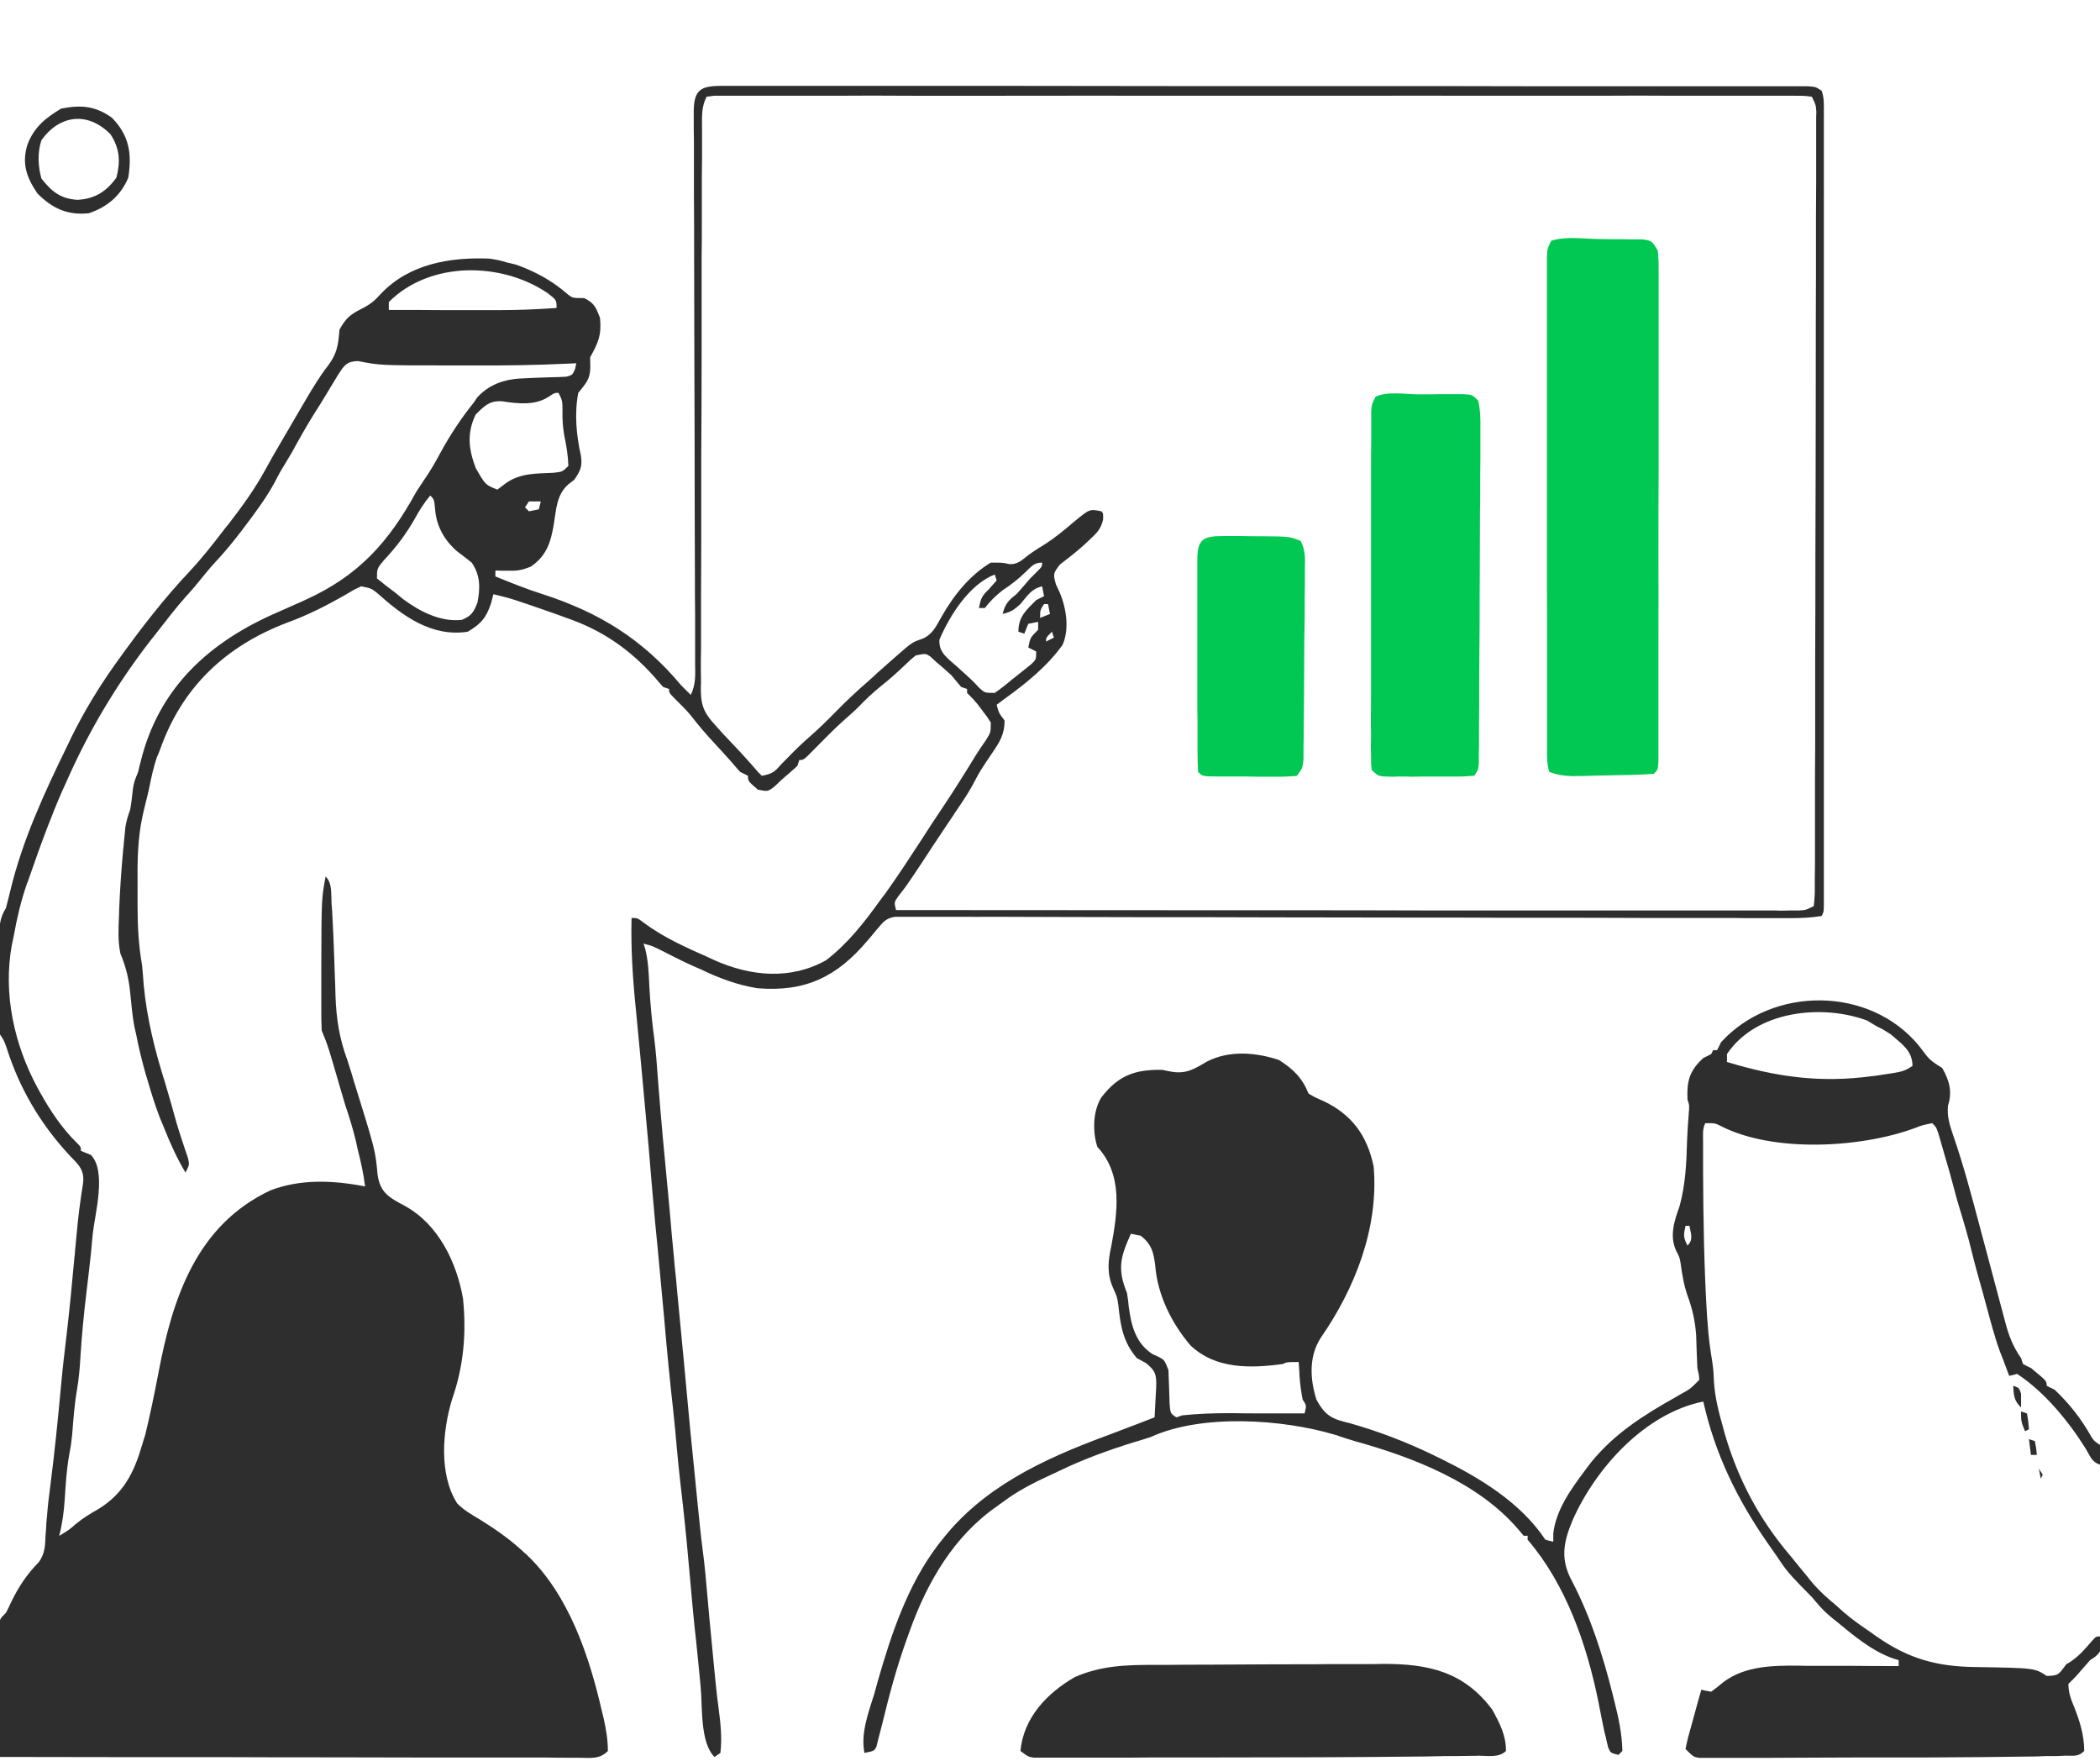
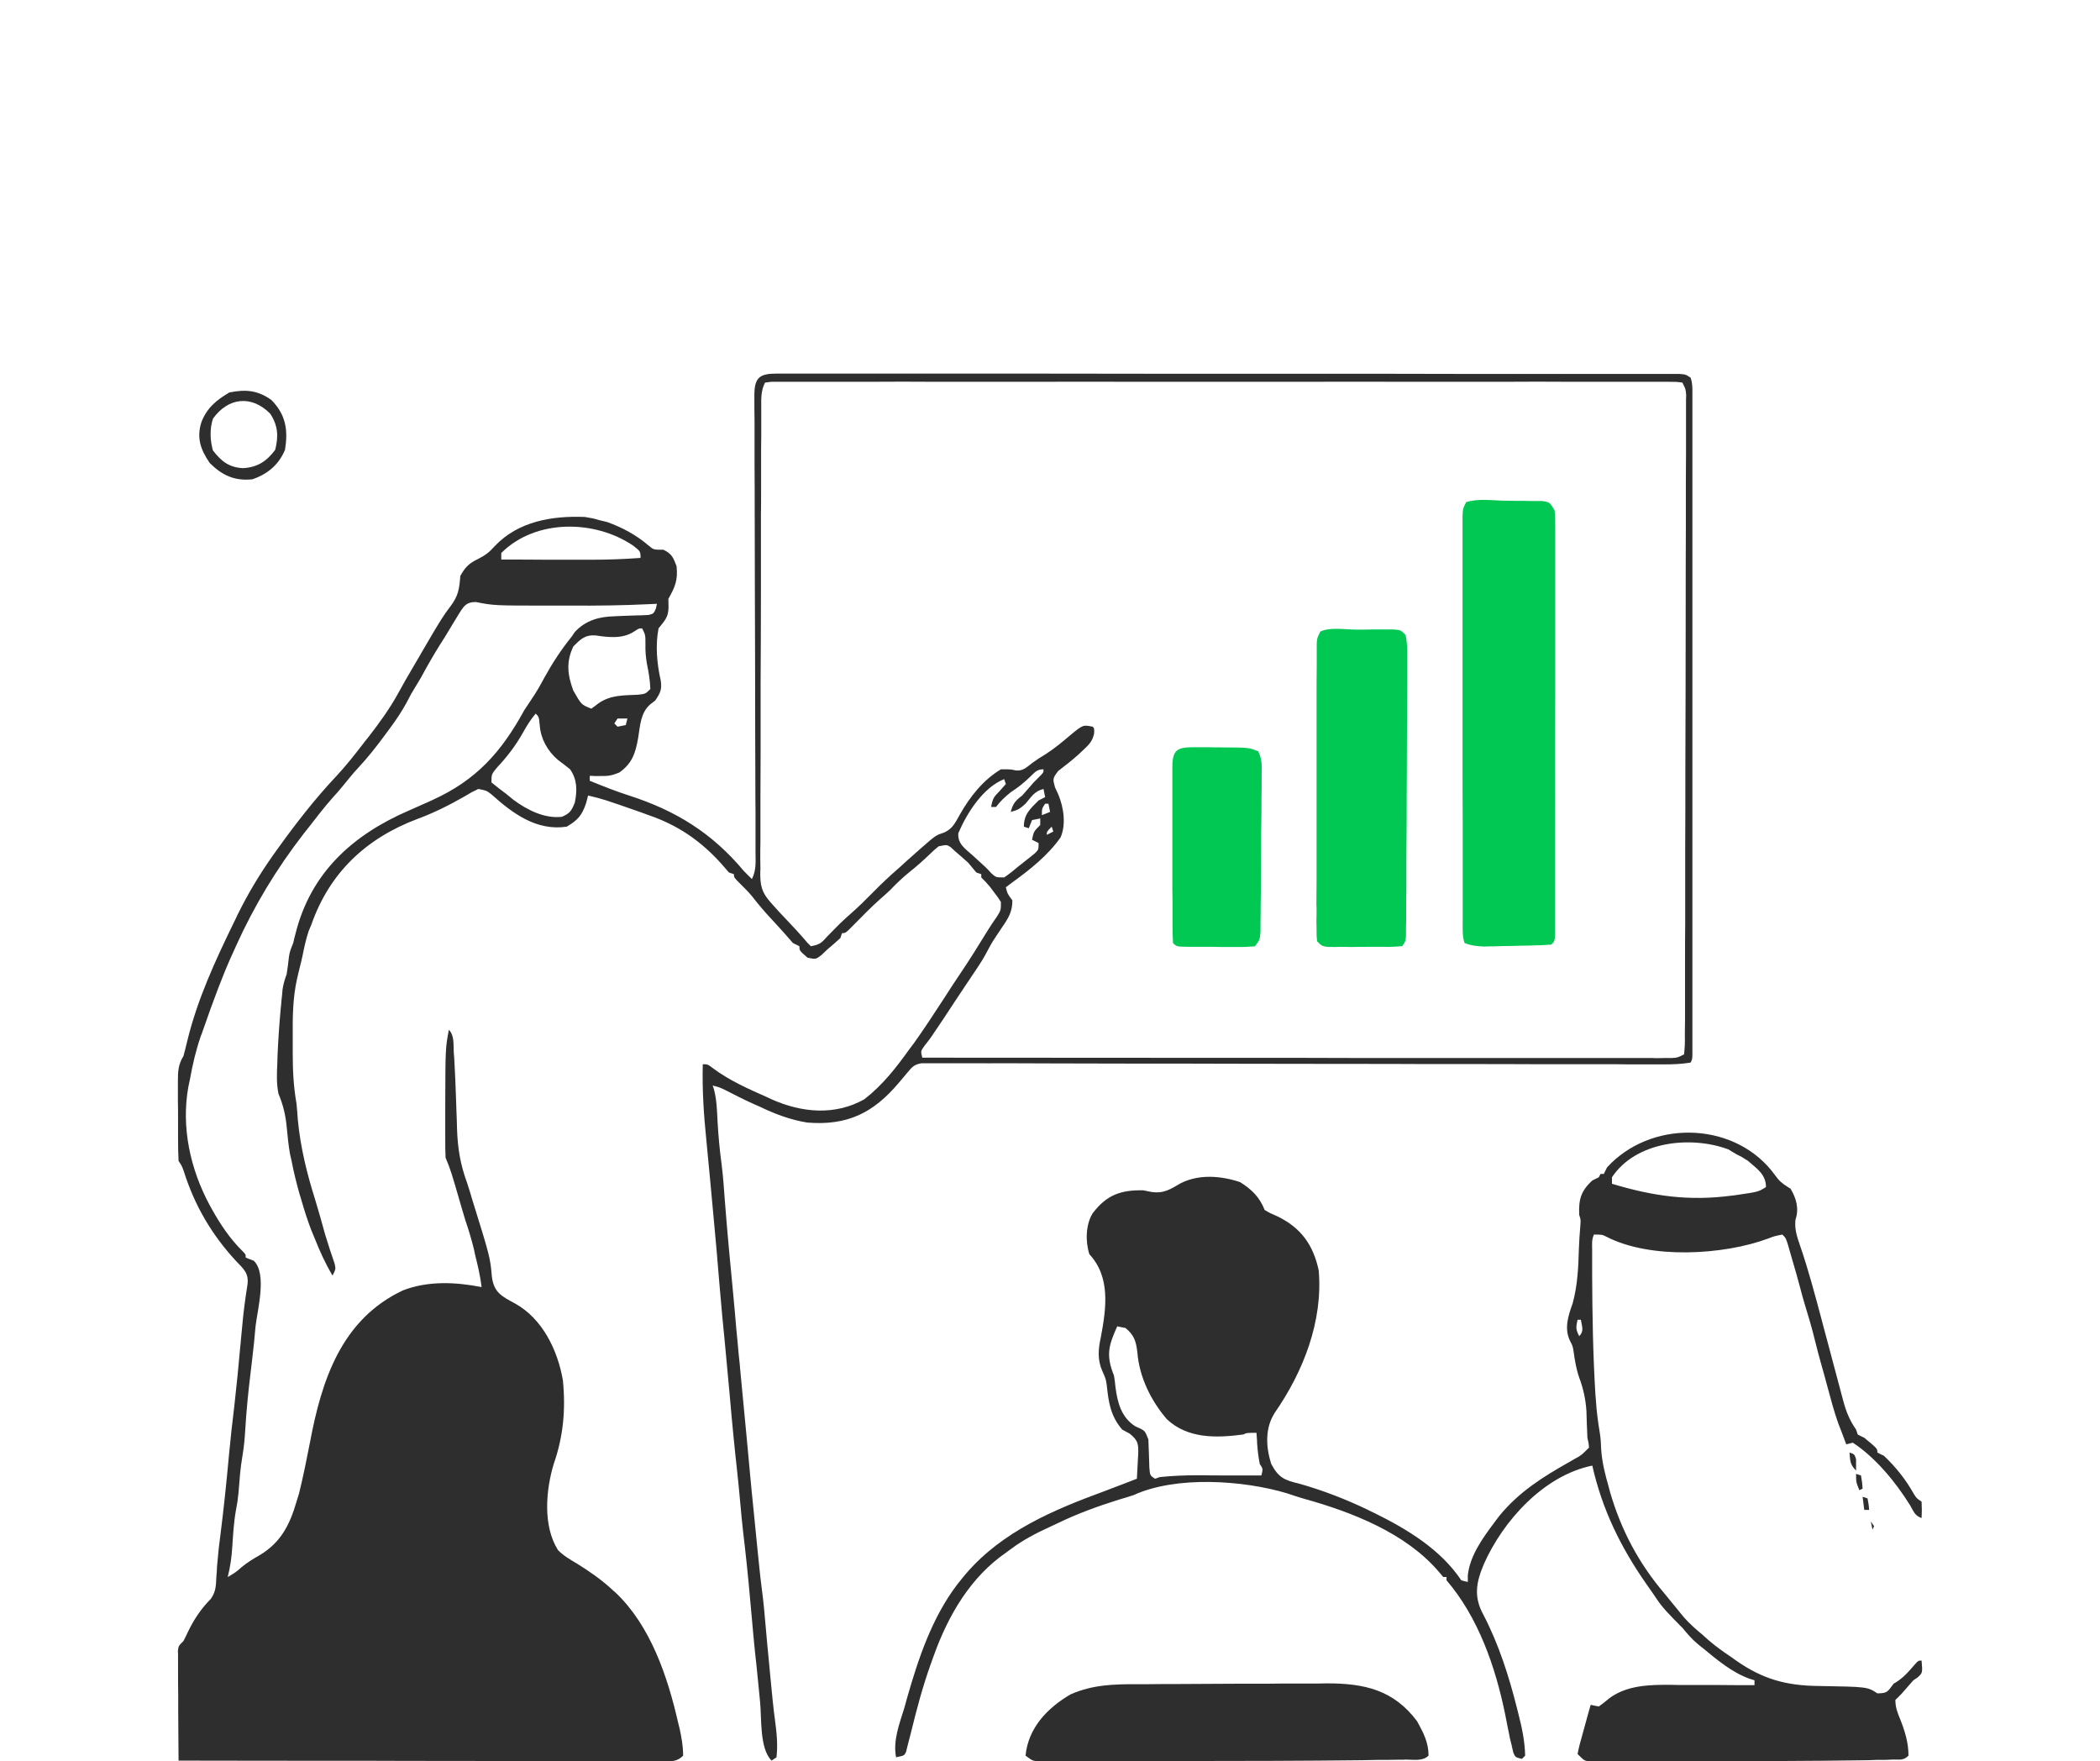
- <svg xmlns="http://www.w3.org/2000/svg" fill="none" viewBox="0 0 1064 892">
+ <svg xmlns="http://www.w3.org/2000/svg" fill="none" viewBox="-109 -184.5 1281.9 1074.7">
  <path fill="#2e2e2e" d="M365.292 43.502h147.5c28.1 0 56.2.1 84.3.1h92.1c31.1 0 62.1 0 93.2.1h133.6c4 .3 4 .3 7 2.3 1.2 3.5 1.1 6.1 1.1 9.8v403.3c-.1 2.9-.1 2.9-1.1 4.9-5.4.9-10.7 1.1-16.2 1.1h-16.1c-4.2 0-8.4 0-12.6-.1h-46.1c-16.8-.1-33.7-.1-50.5-.1h-20c-15.2-.1-30.3-.1-45.5-.1h-4.2c-22.5 0-44.9-.1-67.4-.1-23-.1-46.1-.1-69.1-.1-14.3 0-28.5-.1-42.7-.1-9.8 0-19.5-.1-29.2-.1-5.7.1-11.3 0-16.9 0h-32.9c-4.4.7-5.8 2.2-8.6 5.6-.9 1-1.7 2-2.6 3.1s-1.8 2.2-2.8 3.3c-15.5 18.4-31.5 26.2-55.8 24.2-10.1-1.6-19.7-5.2-28.8-9.6-1.3-.6-2.7-1.2-4.1-1.8-5.8-2.6-11.6-5.6-17.3-8.5-3.6-1.7-3.6-1.7-7.6-2.7.2.4.2.4.9 2.6 1.6 6.3 1.8 12.5 2.1 18.9.5 9 1.3 17.8 2.5 26.6.9 7.1 1.4 14.1 1.9 21.2 1.5 19.4 3.3 38.8 5.2 58.2.7 7.2 1.3 14.3 1.9 21.4.5 5 1 9.9 1.4 14.9.2 1.8.4 3.7.6 5.6.1.9.1.9.5 5.6 4 41.8 4 41.8 5.6 59.3.7 8.3 1.6 16.5 2.4 24.7.3 3.3.7 6.7 1 10 .2 1.6.3 3.3.5 5 .3 3.4.7 6.8 1 10.1.8 7.6 1.5 15.2 2.5 22.8 1.1 8.1 1.8 16.3 2.5 24.4.6 7.2 1.3 14.3 2 21.5.3 3.5.7 7.1 1 10.6.8 8 1.5 16 2.6 24 1 7.4 1.8 15.1.9 22.6-1 .7-2 1.3-3 2-7.4-7.4-6-25.6-7-35.6-.3-3.4-.7-6.8-1-10.3-.2-1.6-.3-3.3-.5-5-.5-5.1-1-10.1-1.6-15.2-.7-6.7-1.3-13.5-1.9-20.3-1.3-15-2.7-30-4.4-44.9-1.4-11.4-2.5-22.9-3.5-34.4-.7-7-1.4-13.9-2.2-20.9-.8-7.8-1.6-15.6-2.3-23.4-.8-9.5-1.7-19-2.6-28.6-.1-.9-.1-.9-.5-5.4-.8-9.1-1.7-18.1-2.6-27.2l-1.8-20.4c-.9-11.8-2-23.7-3.1-35.6-.1-.9-.1-.9-.5-5.5-1.4-15.3-2.8-30.5-4.3-45.8-1.6-15.6-2.6-30.9-2.2-46.5 3 0 3 0 6.3 2.5 9.9 7.4 21.4 12.5 32.7 17.5 1 .5 2 .9 3 1.4 18.4 8.2 38.6 10.1 56.6.001 11.1-8.6 19.2-19 27.4-30.4.8-1.1 1.6-2.2 2.5-3.3 6.6-9.2 12.7-18.6 18.9-28.1 3-4.7 6-9.3 9.1-13.9 6.1-9 11.9-18.3 17.6-27.6 1.7-2.8 3.5-5.4 5.4-8.1 2.5-4 2.5-4 2.5-9-1.9-3-1.9-3-4.3-6.1-.8-1.1-1.6-2.1-2.4-3.2-2.3-2.7-2.3-2.7-5.3-5.7v-2c-1-.3-2-.7-3-1-1.7-2-3.3-4-5-6-2.6-2.4-5.3-4.7-8-7-.9-.8-1.8-1.7-2.7-2.5-2.3-1.5-2.3-1.5-7.3-.5-2.7 2.2-2.7 2.2-5.6 5-3.9 3.7-7.9 7.3-12.1 10.6-4.3 3.5-8.1 7.1-11.9 11.1-2 1.9-4 3.7-6.1 5.5-5.4 4.8-10.4 9.9-15.5 15.1-5.6 5.7-5.6 5.7-7.8 5.7-.3 1-.7 2-1 3-2.6 2.4-5.3 4.7-8 7-1.2 1.2-2.4 2.3-3.7 3.5-3.3 2.5-3.3 2.5-8.3 1.5-5-4.3-5-4.3-5-7-1.3-.7-2.6-1.3-4-2-1.6-1.8-3.2-3.6-4.8-5.5-2.6-3-5.4-5.9-8.1-8.9-4.3-4.6-8.3-9.3-12.1-14.2-2.2-2.7-4.6-5-7-7.4-4-4-4-4-4-6-1-.3-2-.7-3-1-1.6-1.8-3.1-3.6-4.7-5.4-12.6-14-26.5-23.5-44.3-29.6-1.6-.6-3.3-1.2-4.9-1.8-22.9-8-22.9-8-32.1-10.2-.4 1.5-.8 3.1-1.2 4.6-2.5 7.5-5.1 10.4-11.8 14.4-18.4 2.8-33-8-46-19.7-3-2.3-3-2.3-8-3.3-4 1.9-4 1.9-8.5 4.6-9.3 5.3-18.6 10-28.7 13.7-31.5 11.9-53.7 32.9-64.8 64.7-.5 1.3-1 2.5-1.6 3.8-1.6 4.9-2.7 9.8-3.7 14.9-.5 2.4-1.1 4.8-1.7 7.2-.3 1.3-.7 2.7-1 4.1-.1.5-.1.5-.7 3-2.6 11.8-2.7 23.4-2.6 35.3v10.3c0 10.4.5 20.2 2.3 30.4.3 3.3.6 6.5.8 9.8 1.6 16.9 5.6 33.1 10.7 49.2q3.15 10.5 6 21c1.8 6 3.8 11.9 5.8 17.8.7 3.2.7 3.2-1.3 7.2-4.4-7.4-7.8-14.9-11-23-.7-1.6-1.3-3.2-2-4.8-2.3-6-4.2-12-6-18.2-.3-1.2-.7-2.4-1.1-3.6-1.9-6.8-3.6-13.5-4.9-20.4-.3-1.4-.7-2.9-1-4.4-.9-5.2-1.4-10.3-1.9-15.5-.7-7.8-2.1-13.9-5.1-21.1-1.3-6.3-1-12.5-.7-18.9 0-.6 0-.6.1-3.8.4-9.9 1.1-19.8 2-29.7.2-1.4.3-2.8.4-4.2.1-1.2.3-2.5.4-3.8.1-1.2.2-2.3.3-3.4.5-3.3 1.4-6.1 2.5-9.2.6-3.5 1-7.1 1.4-10.7.6-3.3.6-3.3 2.6-8.3.4-1.8.8-3.5 1.3-5.3 9.3-37.7 35.1-60.8 69.7-75.7 3-1.3 6-2.7 9-4 1.7-.7 3.4-1.5 5.1-2.3 26.6-12.1 41.9-29.1 55.9-54.7 1.3-2 2.6-3.9 3.9-5.9 3.2-4.6 5.9-9.3 8.5-14.2 4.9-8.9 10.3-17.1 16.6-24.9.3-.5.3-.5 1.9-2.8 6.7-7.2 15-9.4 24.5-9.6 1.4-.1 2.7-.1 4.1-.2l8.7-.3c1.3 0 2.7-.1 4.1-.1 1.2-.1 2.5-.1 3.7-.2 3-.8 3-.8 4.4-3.9.2-.9.4-1.9.6-2.9-1.4.1-2.9.1-4.3.2-16.2.8-32.4 1-48.6.9h-12.4c-34 0-34 0-45.3-2.2-5.5.1-6.9 2-9.8 6.5-.3.4-.3.4-1.6 2.6-.9 1.5-1.8 3-2.8 4.6-.5.8-1 1.6-1.5 2.5-2.1 3.6-4.4 7.2-6.7 10.8-3.9 6.3-7.5 12.6-11 19.1-2 3.3-4 6.7-6 10-1 1.8-2 3.7-2.9 5.5-3 5.5-6.4 10.5-10.1 15.5-.9 1.3-1.8 2.5-2.8 3.8-5.3 7.2-10.7 14.1-16.8 20.6-3.3 3.5-6.2 7.3-9.3 11-1.9 2.4-3.9 4.6-6 6.9-5.3 6-10.2 12.4-15.1 18.7-.9 1.1-1.8 2.3-2.7 3.4-16.5 21.3-30.2 44-41.3 68.6l-1.2 2.7c-3 6.4-5.7 12.9-8.2 19.4l-1.2 3c-3.3 8.6-6.4 17.2-9.4 25.9-.4 1.3-.9 2.5-1.4 3.8-3 8.7-5 17.2-6.6 26.2-.2.8-.2.8-1 4.7-4.5 24.8 1.2 50.4 13 72.3l1.5 2.7c5 9 10.9 17.8 18.3 25.1 2.2 2.2 2.2 2.2 2.2 4.2 1.7.7 3.3 1.3 5 2 8.1 8.1 2.2 29.5 1 40-.3 3.2-.6 6.5-.9 9.7-.7 6.4-1.4 12.8-2.2 19.2-1.4 11.4-2.5 22.8-3.2 34.4-.3 5.3-.8 10.5-1.7 15.8-1.3 7.5-1.8 14.9-2.4 22.4-.6 5.5-.6 5.5-1.6 10.9-1.3 7.3-1.7 14.6-2.2 22.1-.4 6.3-1.2 12.3-2.8 18.5 5-3 5-3 8.3-5.9 3.7-3.1 7.4-5.3 11.6-7.7 12.7-7.8 18-18.4 22.1-32.4.5-1.7 1-3.4 1.6-5.2 2.5-10.2 4.6-20.6 6.6-30.9 7.2-38.4 19.3-75.2 56.8-92.9 15.4-5.9 32-5.1 48-2-.8-6.6-2.3-13-3.9-19.4-.2-1.1-.5-2.1-.7-3.3-1.5-6.2-3.3-12.2-5.4-18.3l-2.4-8.1c-6.3-21.8-6.3-21.8-9.6-29.9-.2-3.7-.2-7.4-.2-11.2v-20.8c.1-34.8.1-34.8 2.2-46 3.5 3.5 2.7 9 3 13.7.1 1.3.2 2.5.3 3.8.5 8.4.8 16.7 1.1 25.1.1 2 .1 4.1.2 6.1.2 4 .3 8 .4 12 .4 11.6 2 21.4 6 32.3l2.1 6.6c.3 1 .6 2 .9 3.1 11.2 36 11.2 36 12.3 48.2 1.3 9.4 5.9 11.7 13.9 16 16.9 9.3 26.2 28.5 29.4 46.9 1.8 17.8.3 34.4-5.6 51.2-4.8 16-6.7 37.7 2.6 52.5 3.4 3.5 7.3 5.7 11.5 8.2 7.4 4.6 14.4 9.4 20.9 15.3.9.8 1.8 1.7 2.8 2.5 21.4 20.3 31.8 51.4 38.2 79.5l.9 3.6c1.2 5.7 2.1 10.5 2.1 16.4-4.4 4.4-9 3.4-14.9 3.4h-3.8c-4.2 0-8.4 0-12.6-.1h-59.2c-16.2 0-32.4-.1-48.5-.1-18.5 0-36.9 0-55.3-.1-37.9 0-75.8 0-113.7-.1-.1-9.9-.1-19.8-.2-29.7v-10.2c-.1-4.8-.1-9.7-.1-14.5v-8.8c0-1.3 0-2.5-.1-3.8.4-3 .4-3 3.4-6 1-1.8 1.8-3.6 2.7-5.5 3.6-7.5 8.1-14.3 14-20.2 3.2-4.6 3.1-8.1 3.4-13.7.2-2 .3-4.1.4-6.2.1-1 .2-2.1.3-3.2.4-5.2 1-10.3 1.7-15.5 2.1-16.4 3.8-32.9 5.3-49.4.9-9.8 2-19.5 3.2-29.3 1.4-12.3 2.6-24.6 3.7-36.9.2-1.4.3-2.8.4-4.3.3-2.7.5-5.5.8-8.3.7-8.2 1.8-16.3 3.1-24.5 1.1-7.3-2-9.8-7-15-14.8-16-25.3-34-31.8-54.7-1.2-3.3-1.2-3.3-3.2-6.3-.2-4.3-.3-8.5-.3-12.8v-11.9c0-4.1 0-8.2-.1-12.3v-11.6c0-5.9.2-10.3 3.4-15.4.8-3 1.6-6.1 2.3-9.1 6.2-25.6 17.2-49.3 28.7-72.9.7-1.5 1.5-3 2.2-4.6 6.4-12.9 13.5-24.7 21.8-36.4.7-.9 1.3-1.9 2-2.8 11.2-15.6 23-30.9 36.2-44.9 6-6.4 11.4-13.3 16.8-20.3.4-.6.4-.6 2.7-3.4 6.9-8.9 13.3-17.7 18.7-27.6 2.7-5 5.6-10 8.5-14.9.6-1 1.2-2 1.8-3.1 1.2-2 2.4-4 3.5-6l7.2-12.3c3.3-5.5 6.6-11.1 10.6-16.2 4.8-6.3 5.4-10.7 6-18.5 3-5.4 5.2-7.6 10.7-10.3 4.9-2.5 6.9-4.1 10.4-8 14.4-15.1 35-18.5 54.9-17.7 4.9.8 4.9.8 9 2 1.5.3 3 .7 4.6 1.1 9.3 3.3 18 8 25.5 14.5 2.9 2.4 2.9 2.4 8.9 2.4 5.2 2.6 5.9 4.6 8 10 .9 8.6-.9 12.7-5 20 0 .8 0 .8.1 5.1-.1 6.2-2.3 8.1-6.1 12.9-2 10.3-1 21.5 1.3 31.6.9 5.6-.2 7.8-3.3 12.4-.5.4-.5.4-3.1 2.4-5.9 5.2-6.1 12.8-7.3 20.2-1.6 9.3-3.6 15.8-11.6 21.4-4.7 1.9-6.9 2.2-11.8 2.1h-3.5c-.9-.1-1.8-.1-2.7-.1v3c7.9 3.2 15.8 6.4 24 9 28.5 9.2 50.6 22.8 70 46 1.7 1.7 3.3 3.4 5 5 2.6-5.3 2.3-10.1 2.2-15.8v-25c-.1-6.3-.1-12.7-.1-19.1 0-10-.1-20.1-.1-30.1 0-28.6-.1-57.2-.2-85.7 0-15.8-.1-31.6-.1-47.4 0-10 0-20-.1-30v-27.3c-.1-3.9-.1-7.8-.1-11.8v-3.5c.1-10.7 3.5-12.8 13.8-12.8m-7.3 5.5c-2.7 5.3-2.3 10.2-2.3 16v16.4c0 3-.1 6-.1 9v24.5c0 5.1 0 10.2-.1 15.3v47.8c0 18.5-.1 36.9-.2 55.3v42.7c0 8.5-.1 17-.1 25.5v24c0 2.9 0 5.9-.1 8.8 0 4 0 8 .1 12-.1.6-.1.6-.1 3.5.1 8.6 2.3 12.1 7.9 18.2 1.2 1.3 2.3 2.6 3.5 3.9 1.2 1.2 2.3 2.4 3.5 3.7 4.8 5 9.5 10.1 14 15.4l2 2c5.6-1.1 6.4-2 10-6 1.8-1.8 3.5-3.6 5.3-5.4l2.7-2.7c2.2-2.1 4.5-4.2 6.8-6.2 4.4-3.9 8.6-8 12.7-12.2 5.3-5.4 10.8-10.6 16.5-15.5 1.6-1.4 3.1-2.8 4.7-4.3 1.8-1.5 3.5-3.1 5.3-4.7 1.1-1 2.2-1.9 3.3-2.9 8.9-7.8 8.9-7.8 14-9.5 5.3-2.3 6.9-6.2 9.7-11.1 6.2-10.9 14.2-21 25-27.5 6 0 6 0 9.1.7 4.4.5 6.8-2.1 10.2-4.7 2.6-1.9 5.3-3.6 8.1-5.3 5.3-3.4 10-7.3 14.8-11.4 7.9-6.5 7.9-6.5 13.8-5.3 1 1 1 1 .9 4.2-1.1 4.7-2.9 6.5-6.4 9.8-1.1 1-2.2 2.1-3.3 3.1-3.9 3.5-8 6.7-12.2 9.9-3.5 4.6-3.4 4.8-2 10 .3.7.3.7 2 4.3 3.3 7.9 4.9 18.3 1.4 26.3-7.8 11-18.6 19.6-29.4 27.4-1.3 1-2.6 2-4 3 1 4 1 4 4 8 0 6.8-2.4 10.8-6.2 16.3-6.3 9.4-6.3 9.4-8.9 14.3-2.2 4.3-4.7 8.2-7.4 12.2-.9 1.3-1.7 2.6-2.7 4-.9 1.4-1.8 2.8-2.8 4.2-1.9 2.8-3.7 5.6-5.6 8.4s-3.8 5.7-5.6 8.5c-1 1.5-1.9 2.9-2.9 4.4-7.8 11.7-7.8 11.7-11.6 16.5-2.3 3.2-2.3 3.2-1.3 7.2 58.7 0 117.3.1 176 .1h24.9c22.4 0 44.7 0 67 .1h175.1c1.8 0 3.6 0 5.4.1 1.6 0 3.3-.1 4.9-.1h4.3c3.4-.2 3.4-.2 7.4-2.2.4-3.7.6-7 .5-10.7v-3.4c.1-3.8.1-7.6.1-11.4v-30.6c0-7.9 0-15.8.1-23.8v-45.4c.1-16.7.1-33.5.1-50.2.1-30.7.2-61.4.2-92.1 0-17.8 0-35.6.1-53.4v-27.8c0-6.1.1-12.2.1-18.3v-30.7c0-1.5 0-3 .1-4.5-.3-3.7-.3-3.7-2.3-7.7-3.8-.5-3.8-.5-9-.5h-59.1c-13.5-.1-27-.1-40.4.001h-47c-29.6-.1-59.2 0-88.9 0h-76.3c-29.5 0-59-.1-88.5.001h-46.9c-13.3-.1-26.7-.1-40-.001h-60.1c-1.2.2-2.5.3-3.8.5m-161 104v4c9.4 0 18.8 0 28.1.1h27.6c9.8 0 19.5-.4 29.3-1.1 0-4 0-4-4.5-7.5-23.4-15.9-59.6-16.4-80.5 4.5m81.1 47.9c-6.9 4.6-15.6 3.6-23.5 2.4-6.4-.5-9.1 2.2-13.6 6.7-4.5 9.4-3.6 17.4 0 27 4.9 8.6 4.9 8.6 11 11 1.5-1.1 2.9-2.1 4.4-3.3 7.3-5.1 15.3-4.8 23.9-5.2 4.7-.5 4.7-.5 7.7-3.5-.2-5.3-1-10.2-2.1-15.4-.7-4.3-1-7.7-.9-12 0-5.6 0-5.6-2-9.6-2 0-2 0-4.9 1.9m-60.1 50.1c-3.1 3.7-5.5 7.5-7.8 11.7-4.4 7.8-9.5 14.5-15.6 21-3.6 4.3-3.6 4.3-3.6 9.3 3 2.5 5.9 4.7 9 7 1.5 1.2 2.9 2.4 4.4 3.6 8.4 6.2 18.9 11.6 29.6 10.4 4.9-2.1 5.9-3.7 7.9-8.7 1.5-7.4 1.5-14-2.9-20.3-2.4-2-5-3.9-7.5-5.8-6.3-5.5-10.3-12.6-11-20.8-.5-5.4-.5-5.4-2.5-7.4m50 3c-.3.5-.3.5-2 3l2 2c1.7-.3 3.3-.7 5-1 .3-1.3.7-2.6 1-4Zm251.7 35.7c-3.7 3.6-7.4 6.5-11.7 9.3-3.6 2.9-6.2 5.3-9 9h-3c1-5.2 1.6-6.1 5.1-9.6 1.3-1.5 2.6-2.9 3.9-4.4-.3-1-.7-2-1-3-12.9 5.1-22.7 20.6-28 33-.5 6.5 4.1 9.4 8.7 13.5 8.3 7.5 8.3 7.5 11.5 11 2.8 2.5 2.8 2.5 7.8 2.5 3.2-2.2 6.1-4.5 9-7 1.1-.8 2.2-1.7 3.3-2.6 1.1-.8 2.1-1.7 3.3-2.6 1-.8 2-1.6 3.1-2.5 2.3-2.3 2.3-2.3 2.3-6.3-1.3-.7-2.6-1.3-4-2 1-5 1-5 5-9v-4c-1.6.3-3.3.7-5 1-.7 1.6-1.3 3.3-2 5-1-.3-2-.7-3-1 0-7.6 3.9-10.9 9-16 1.3-.7 2.6-1.3 4-2-.2-.8-.2-.8-1-5-5.6 1.4-7.3 4.7-11 9-3.3 3-4.6 3.9-9 5 1.3-5.1 2.9-6.9 7-10 2.4-2.7 4.7-5.3 7-8l3.4-3.4c2.6-2.6 2.6-2.6 2.6-4.6-4.2 0-5.3 1.9-8.3 4.7m9.3 16.3c-2 3-2 3-2 7 1.7-.7 3.3-1.3 5-2-.3-1.7-.7-3.3-1-5Zm4 14c-3 3-3 3-3 5 1.3-.7 2.6-1.3 4-2-.3-1-.7-2-1-3" />
  <path fill="#2e2e2e" d="M972.195 529.66c1.3 1.7 2.7 3.5 4 5.2 2.2 2.7 4.9 4.3 7.8 6.1 3.6 6 5.3 12.2 3 19-.6 5.7.9 10.1 2.7 15.4 5.2 15 9.2 30.3 13.3 45.6.4 1.4.7 2.8 1.1 4.2 1 3.6 1.9 7.2 2.9 10.8 1 3.8 2 7.5 3 11.3.7 2.5 1.3 5 2 7.5s1.3 5 2 7.5 1.3 5 2 7.5c1.8 6.9 3.9 12.3 8 18.2.3 1 .7 2 1 3 1.3.7 2.6 1.4 4 2 8 6.6 8 6.6 8 9 1.3.7 2.6 1.4 4 2 7.4 7 13.4 14.6 18.4 23.5 1.6 2.5 1.6 2.5 4.6 4.5.2 5.2.2 5.2 0 10-4.2-1.4-4.9-4.2-7.1-7.9-8.7-14-21-29-34.9-38.1-1.3.4-2.6.7-4 1-1-2.6-2-5.3-3-8-.3-.7-.3-.7-1.8-4.6-2.7-7.5-4.7-15.3-6.8-23-1.1-4.2-2.3-8.5-3.5-12.7-1.4-4.8-2.6-9.5-3.8-14.3-1.9-8-4.3-15.9-6.7-23.8-.8-2.7-1.6-5.5-2.3-8.3-1.6-6.1-3.3-12.1-5.1-18.1-.4-1.3-.7-2.5-1.1-3.8-.3-1.2-.7-2.3-1-3.5-.3-1.1-.6-2.2-1-3.3-.9-2.6-.9-2.6-2.9-4.6-5 1-5 1-8.6 2.4-27.4 10.2-72 12.7-98.6-1-2.8-1.4-2.8-1.4-7.8-1.4-1.5 3.1-1.1 6-1.1 9.4v15c.1 24.5.5 48.9 2 73.3l.3 3.6c.4 6.7 1.3 13.2 2.4 19.9.5 3.2.7 6.4.8 9.7.5 8 2.4 15.4 4.6 23.1.3 1.2.6 2.3.9 3.4 6.8 23.2 17.5 43.3 33.1 61.6 1.6 2 3.2 3.9 4.8 5.9l4.2 5.1c.5.7.5.7 3.1 3.8 3.4 3.8 7 7 10.9 10.2 1.3 1.2 2.6 2.3 3.9 3.5 4.5 3.9 9.2 7.2 14.1 10.5.9.7 1.8 1.3 2.8 2 16.3 11.4 30.7 15.3 50.3 15.5 29.8.5 29.8.5 35.9 4.5 6.4 0 6.3-1.2 10-6 .5-.2.5-.2 2.8-1.7 4.1-2.9 7-6.4 10.3-10.2 1.9-2.1 1.9-2.1 3.9-2.1.6 7.4.6 7.4-2.1 10-.9.7-1.9 1.4-2.9 2-2.4 2.7-4.7 5.4-7 8-1.3 1.4-2.6 2.7-4 4 0 4.5 1.2 7.6 2.9 11.7 2.9 7.3 5.1 14.4 5.1 22.3-2.9 3-5.3 2.4-9.4 2.4-1.5.1-3.1.1-4.7.2h-5.1c-1.8.1-3.6.1-5.4.2-18.1.3-36.3.4-54.4.5h-31.8c-9.2 0-18.3.1-27.5.1-7.1 0-14.2.1-21.2.1h-35.7c-2.8-.5-2.8-.5-6.8-4.5.8-4.1 1.8-7.9 3-12 .5-1.9 1.1-3.8 1.6-5.8 1.1-4 2.2-8.1 3.4-12.2 1.7.4 3.3.7 5 1 2.2-1.6 4.4-3.3 6.5-5.1 10.9-8 24.9-8.2 37.8-8.1 1.5 0 2.9.1 4.4.1h23.3c7.7.1 15.3.1 23 .1v-3c-.4-.1-.4-.1-2.7-.8-11.1-3.9-20.3-11.8-29.3-19.2-1.1-.8-2.1-1.7-3.2-2.6-3.3-2.8-6-6-8.8-9.4-.8-.7-1.5-1.5-2.3-2.3-2.5-2.5-4.9-5-7.3-7.6-.7-.8-1.4-1.6-2.2-2.5-2.3-2.7-4.2-5.6-6.2-8.6l-4.2-6c-15.6-22.4-26.8-45.3-32.8-72-29.6 6-54.5 33.7-66.2 60.1-4.8 11.4-6.3 20-.2 31.1 9.3 17.9 15.5 37.3 20.4 56.8.4 1.5.7 2.9 1.1 4.4 2.1 8.2 3.7 16.1 3.9 24.6-.7.7-1.3 1.4-2 2-4-1-4-1-5.2-3.8-.3-1.3-.6-2.5-.9-3.8-.1-.7-.1-.7-1-4.1-1.1-5.2-2.1-10.4-3.1-15.5-5.9-28.9-16.4-59.2-35.8-81.8v-2h-2c-.9-1-1.8-2.1-2.7-3.2-20.2-23.7-53.2-36.5-82.4-44.6-3.4-1-6.8-2.1-10.3-3.3-26.7-8-67.7-10.8-93.6 1.1-3 1-6 1.9-9.1 2.8-12.7 4-24.9 8.4-36.9 14.2-.8.4-.8.4-4.7 2.2-8.7 4-16.6 8-24.3 13.8-.9.6-1.7 1.2-2.6 1.9-22 15.1-35.5 38.4-44.4 63.1-.6 1.7-1.2 3.3-1.8 5-4.9 13.7-8.6 27.5-12 41.5-.7 2.9-1.5 5.7-2.2 8.5-.3 1.3-.6 2.5-.9 3.7-1.1 2.3-1.1 2.3-6.1 3.3-2-9.9 2-20.4 5-30 .6-2.1 1.2-4.3 1.8-6.5 6.8-23.8 15.1-48.5 30.2-68.5.6-.8 1.2-1.6 1.9-2.4 20.8-27 51.5-41.3 82.7-52.9 2.2-.8 4.3-1.6 6.4-2.4 1.1-.4 2.1-.8 3.1-1.2 5.3-2 10.6-4 15.9-6.1.2-3.8.4-7.7.6-11.6 0-.5 0-.5.2-3.3.2-6.4-.1-8.5-5.2-12.6-1.5-.8-3-1.6-4.6-2.5-7.1-8.3-8.3-16.6-9.4-27.1-.6-3.9-.6-3.9-2.7-8.6-3.1-7-2.5-13.5-.9-20.7 3.3-17.6 6-36.6-7-50.6-2.5-7.6-2.3-18.1 2-25 8.6-11.3 17.3-14.3 31-14 1.7.4 3.3.7 5 1 7.4 1.1 11.5-1.7 17.7-5.3 11.2-5.7 24.7-4.6 36.3-.7 7.2 4.5 11.9 9.2 15 17 3.4 2 3.4 2 7.6 3.8 14.4 6.9 22.1 17.4 25.4 33.2 2.6 31-9.4 61.6-26.8 86.7-6.1 9.4-5.5 20.9-2.2 31.3 4.5 8.4 8.1 9.9 17 12 14.5 4.1 28.5 9.5 42 16 1.3.7 2.6 1.3 3.9 1.9 19.9 9.8 40.5 22.2 53.1 41.1 1.3.4 2.6.7 4 1v-4c1.2-11.8 9-22.7 16-32 1.1-1.5 2.2-3 3.4-4.5 11.8-14.4 26.4-23.6 42.4-32.6 1-.6 2-1.2 3.1-1.8.9-.5 1.7-1 2.7-1.5 2.4-1.6 2.4-1.6 6.4-5.6-.2-2.5-.2-2.5-1-6-.3-5.5-.4-11-.6-16.5-.5-7.1-1.9-13.5-4.4-20.2-1.9-5.5-2.7-10.7-3.5-16.4-.5-2.9-.5-2.9-2.1-6-3.7-7.6-1.1-15.4 1.6-22.9 3-11 3.5-22 3.8-33.4.2-4.3.4-8.6.8-12.9.4-4.7.4-4.7-.6-7.7-.4-9.2.9-14.5 8-21 1.3-.6 2.6-1.3 4-2 .3-.6.7-1.3 1-2h2c.7-1.3 1.3-2.6 2-4 26.2-28.7 75.4-28.4 100.2 1.7m-97.2 4.3v4c25.2 7.6 47.1 10.7 73.4 7.2 1.2-.1 2.5-.3 3.7-.5 12.3-1.8 12.3-1.8 16.9-4.7 0-7.7-5.4-11.1-11-16-3.9-2.5-3.9-2.5-7-4-1.6-1-3.3-1.9-5-3-22.9-8.5-56.3-5-71 17m-21 87c-1 4.6-1.2 5.7 1 10 3.1-3.1 1.7-5.8 1-10Zm-281 4c-5.3 11.8-7 17.7-2 30q.6 3.45.9 6.9c1.2 9.6 3.6 18.7 12.1 24.1 1.1.5 2.1 1 3.3 1.5 2.7 1.5 2.7 1.5 4.7 6.5.3 5.8.4 11.5.6 17.2.4 4.8.4 4.8 3.4 6.8.5-.1.5-.1 3-1 7.8-.8 15.4-1.1 23.2-1.1h3.4c3.5.1 7.1.1 10.6.1h24.8c1-4 1-4-1-7-.8-4.2-1.3-8-1.6-12.3 0-1.2-.1-2.5-.2-3.8-.1-.9-.1-1.9-.2-2.9-6 0-6 0-8 1-16.4 2.2-34 2.7-46.8-9.4-9.7-11.4-16.7-25.6-17.9-40.6-.8-6.6-1.8-10.6-7.3-15-1.6-.3-3.3-.6-5-1" />
  <path fill="#00c853" d="M809.57 121.077c2.3 0 4.6.1 6.9.1 3.3 0 6.5 0 9.8.1h6c4.7.7 4.7.7 7.7 5.7.4 4.7.4 4.7.4 10.6v102.1c-.1 14.2-.1 28.5-.1 42.8.1 13.8 0 27.5 0 41.2v62c-.3 4.3-.3 4.3-2.3 6.3-3.3.3-6.6.4-10 .5-.5 0-.5 0-3 .1-2.1 0-4.3.1-6.4.1-3.2.1-6.5.2-9.7.2-2.1.1-4.1.1-6.2.2-1.9 0-3.7 0-5.7.1-4.4-.2-7.9-.5-12-2.2-1.4-4.4-1.1-8.6-1.1-13.3v-60.3c-.1-13.8-.1-27.5-.1-41.3v-145.5c.2-4.6.2-4.6 2.2-8.6 7.3-2.4 16-1 23.6-.9m-90.503 78.683c3.4 0 6.7 0 10.1-.1h12.2c4.6.3 4.6.3 7.6 3.3 1.1 4.9 1.2 9.7 1.1 14.7v14.9c-.1 5.8-.1 11.6-.1 17.4 0 3 0 6-.1 9 0 9.4-.1 18.9-.1 28.3-.1 9.7-.1 19.5-.1 29.2-.1 8.4-.1 16.8-.2 25.1v15c-.1 5.6-.1 11.1-.1 16.7v5c-.1 1.5-.1 3-.1 4.6v4c-.3 3.1-.3 3.1-2.3 6.1-3.6.3-7.1.5-10.8.4h-10.1c-3.5 0-7 0-10.5.1-2.2-.1-4.4-.1-6.6-.1-1.1 0-2.1.1-3.2.1-7.4-.1-7.4-.1-10.8-3.5-.3-3.2-.3-3.2-.3-7.3 0-1.6-.1-3.1-.1-4.7 0-1.7.1-3.5.1-5.2 0-1.8 0-3.6-.1-5.5 0-4.9.1-9.8.1-14.8v-112.9c0-5.7 0-11.4.1-17.2v-14c.2-3.4.2-3.4 2.2-7.4 6-2.9 15.4-1.2 22.1-1.2" />
  <path fill="#2e2e2e" d="M681.529 842.963h14.4c1.7 0 3.3-.1 5.1-.1 22.7 0 40.6 3.9 55 23.1 3.9 7.1 7 13 7 21-3.6 3.6-9.3 2.4-14.2 2.4-.6.1-.6.1-3.9.1-4.3.1-8.6.1-13 .1-3 .1-6.1.1-9.2.2-36.3.4-72.5.5-108.8.5h-29.3c-7.6.1-15.2.1-22.8.1h-37.9c-2.9-.4-2.9-.4-6.9-3.4 1.6-16.9 13.4-29.2 27.5-37.4 13.5-5.9 26.1-6.2 40.5-6.2h7.2c6.2-.1 12.4-.1 18.7-.1 6.2 0 12.4-.1 18.6-.1 11.9-.1 23.8-.1 35.8-.1 5.4-.1 10.8-.1 16.2-.1" />
  <path fill="#00c853" d="M619.742 271.54h9c3.1.1 6.2.1 9.3.1 15.3.1 15.3.1 21 2.4 2.5 5.1 2.2 8.8 2.1 14.5v3.3c0 3.6 0 7.1-.1 10.7v7.4c-.1 5.2-.1 10.4-.2 15.6 0 6.6-.1 13.3-.1 19.9 0 5.1-.1 10.2-.1 15.3 0 2.5-.1 5-.1 7.4 0 3.4 0 6.9-.1 10.3v5.9c-.4 4.7-.4 4.7-3.4 8.7-3.7.3-7.1.5-10.8.4h-9.9c-3.4-.1-6.8-.1-10.3-.1h-9.6c-7.2-.1-7.2-.1-9.4-2.3q-.3-5.4-.3-10.8v-14.5c0-2.5-.1-5.1-.1-7.6v-74.4c0-10.6 2.9-12.2 13.1-12.2" />
  <path fill="#2e2e2e" d="M56.688 59.625c8.9 9.1 10.2 18.4 8.3 30.4-3.8 9.1-10.7 14.9-20 18-10.8 1.1-18.4-2.4-26-10-5.6-8.2-8.1-15.4-5-25 3.4-8.7 9.1-13.3 17-18 10-2 17.3-1.4 25.7 4.6m-35.7 11.4c-2 6-1.8 13.2 0 19.4 5.2 6.7 9.8 10.3 18.3 10.8 8.9-.5 14.5-4.2 19.7-11.2 2.1-8.3 1.7-14.8-3-22-11.4-11.6-25.7-10-35 3M1020 702c3 1 3 1 4 4v7c-3.7-3.7-3.6-5.9-4-11m8 27c1 .3 2 .7 3 1 .7 3.6.7 3.6 1 7h-3c-.3-2.6-.7-5.3-1-8m-4-14c1 .3 2 .7 3 1 .7 4.1.7 4.1 1 8-.3.2-.3.2-2 1-2-5-2-5-2-10m9 29c.3.5.3.5 2 3-.3.7-.7 1.3-1 2-.3-1.6-.7-3.3-1-5" />
</svg>
